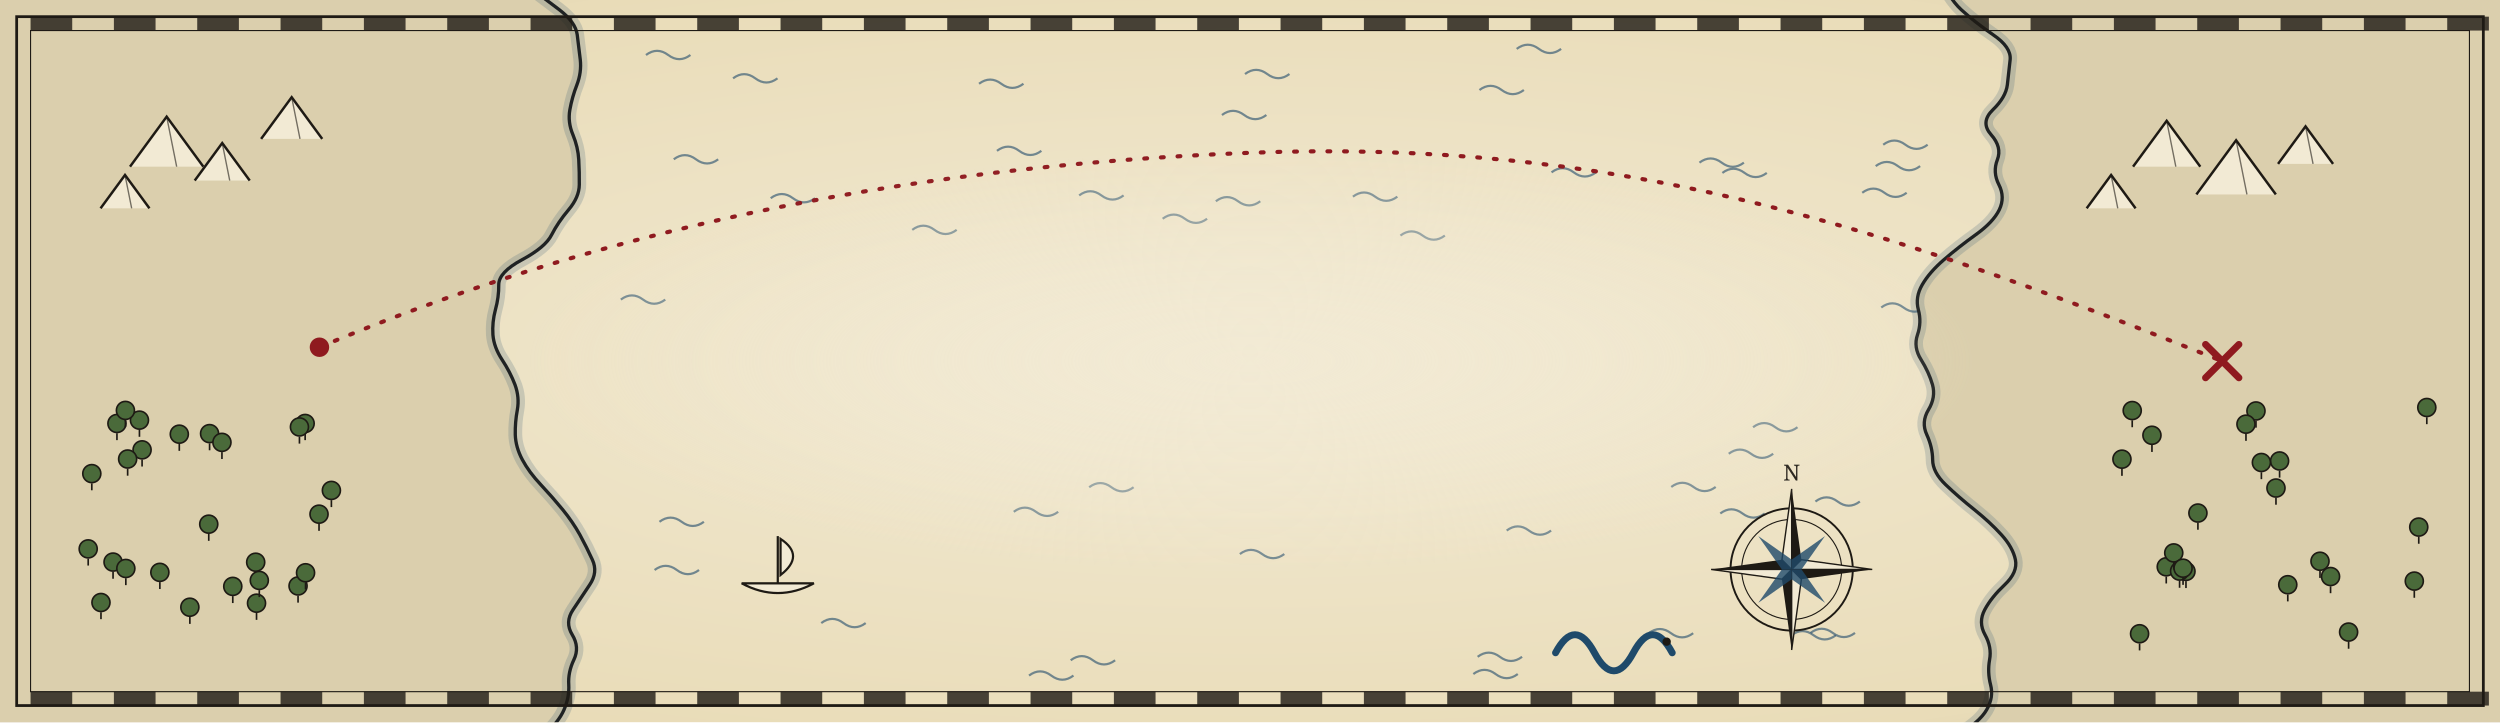
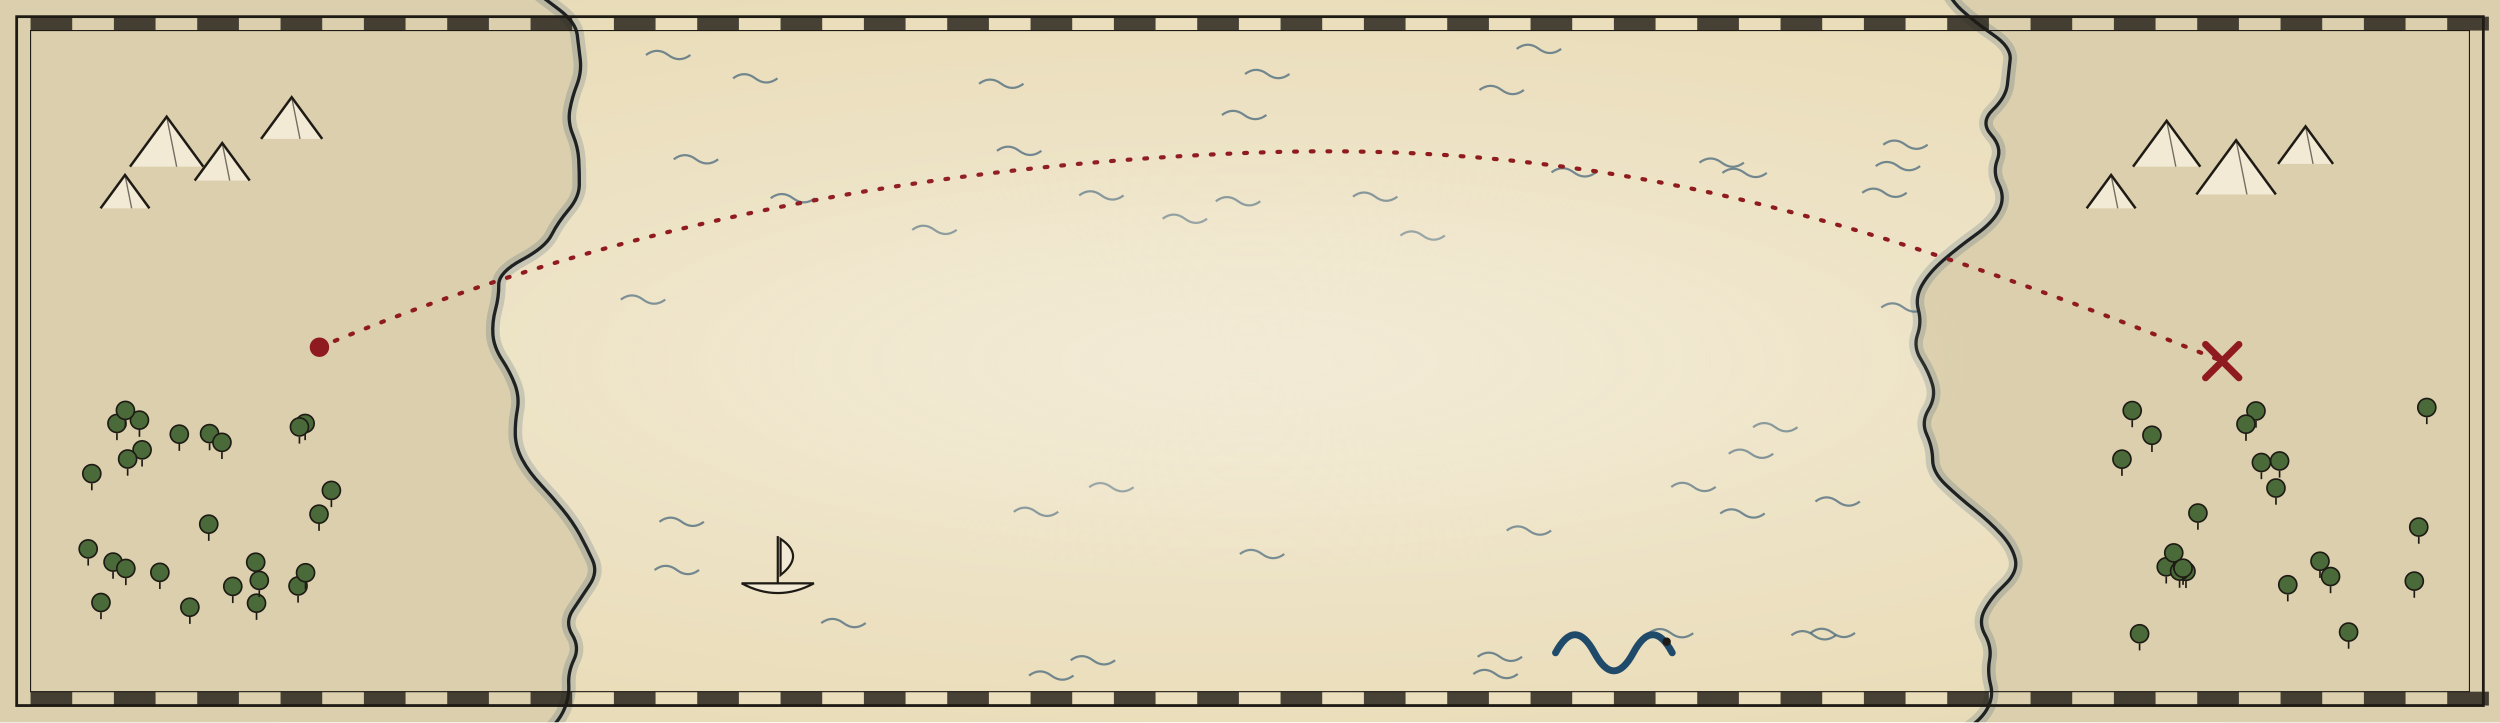
<svg xmlns="http://www.w3.org/2000/svg" viewBox="0 0 1800 520" preserveAspectRatio="xMidYMid slice">
  <defs>
    <radialGradient id="papel" cx="50%" cy="50%" r="75%">
      <stop offset="0" stop-color="#f2ead4" />
      <stop offset=".75" stop-color="#e9dcb8" />
      <stop offset="1" stop-color="#c6bb9c" />
    </radialGradient>
  </defs>
  <rect width="1800" height="520" fill="url(#papel)" />
  <path d="M 527.8 56.4 q 8 -6 16 0 t 16 0" fill="none" stroke="#1f4a6a" stroke-width="1.6" opacity=".6" />
  <path d="M 1117.1 124.1 q 8 -6 16 0 t 16 0" fill="none" stroke="#1f4a6a" stroke-width="1.6" opacity=".6" />
  <path d="M 1187.1 455.9 q 8 -6 16 0 t 16 0" fill="none" stroke="#1f4a6a" stroke-width="1.6" opacity=".6" />
  <path d="M 474.8 375.7 q 8 -6 16 0 t 16 0" fill="none" stroke="#1f4a6a" stroke-width="1.6" opacity=".6" />
  <path d="M 1238.6 369.7 q 8 -6 16 0 t 16 0" fill="none" stroke="#1f4a6a" stroke-width="1.6" opacity=".6" />
  <path d="M 1065.2 64.8 q 8 -6 16 0 t 16 0" fill="none" stroke="#1f4a6a" stroke-width="1.6" opacity=".6" />
  <path d="M 717.8 108.6 q 8 -6 16 0 t 16 0" fill="none" stroke="#1f4a6a" stroke-width="1.6" opacity=".6" />
  <path d="M 554.9 142.7 q 8 -6 16 0 t 16 0" fill="none" stroke="#1f4a6a" stroke-width="1.6" opacity=".6" />
  <path d="M 1063.9 472.9 q 8 -6 16 0 t 16 0" fill="none" stroke="#1f4a6a" stroke-width="1.6" opacity=".6" />
  <path d="M 1355.9 104.2 q 8 -6 16 0 t 16 0" fill="none" stroke="#1f4a6a" stroke-width="1.6" opacity=".6" />
  <path d="M 875.4 144.9 q 8 -6 16 0 t 16 0" fill="none" stroke="#1f4a6a" stroke-width="1.6" opacity=".6" />
  <path d="M 896.4 53.3 q 8 -6 16 0 t 16 0" fill="none" stroke="#1f4a6a" stroke-width="1.6" opacity=".6" />
  <path d="M 1303.6 455.7 q 8 -6 16 0 t 16 0" fill="none" stroke="#1f4a6a" stroke-width="1.6" opacity=".6" />
  <path d="M 591.3 448.6 q 8 -6 16 0 t 16 0" fill="none" stroke="#1f4a6a" stroke-width="1.6" opacity=".6" />
  <path d="M 770.9 475.4 q 8 -6 16 0 t 16 0" fill="none" stroke="#1f4a6a" stroke-width="1.6" opacity=".6" />
  <path d="M 471.3 410.4 q 8 -6 16 0 t 16 0" fill="none" stroke="#1f4a6a" stroke-width="1.6" opacity=".6" />
  <path d="M 1084.8 382 q 8 -6 16 0 t 16 0" fill="none" stroke="#1f4a6a" stroke-width="1.6" opacity=".6" />
  <path d="M 1307.1 361.1 q 8 -6 16 0 t 16 0" fill="none" stroke="#1f4a6a" stroke-width="1.6" opacity=".6" />
  <path d="M 974.1 141.6 q 8 -6 16 0 t 16 0" fill="none" stroke="#1f4a6a" stroke-width="1.6" opacity=".6" />
  <path d="M 729.9 368.5 q 8 -6 16 0 t 16 0" fill="none" stroke="#1f4a6a" stroke-width="1.6" opacity=".6" />
  <path d="M 704.9 60.3 q 8 -6 16 0 t 16 0" fill="none" stroke="#1f4a6a" stroke-width="1.6" opacity=".6" />
  <path d="M 784.2 350.8 q 8 -6 16 0 t 16 0" fill="none" stroke="#1f4a6a" stroke-width="1.6" opacity=".6" />
  <path d="M 1289.8 457.4 q 8 -6 16 0 t 16 0" fill="none" stroke="#1f4a6a" stroke-width="1.6" opacity=".6" />
  <path d="M 1340.8 138.8 q 8 -6 16 0 t 16 0" fill="none" stroke="#1f4a6a" stroke-width="1.6" opacity=".6" />
  <path d="M 1350.5 119.6 q 8 -6 16 0 t 16 0" fill="none" stroke="#1f4a6a" stroke-width="1.6" opacity=".6" />
  <path d="M 447 215.7 q 8 -6 16 0 t 16 0" fill="none" stroke="#1f4a6a" stroke-width="1.6" opacity=".6" />
  <path d="M 1354.5 221.4 q 8 -6 16 0 t 16 0" fill="none" stroke="#1f4a6a" stroke-width="1.6" opacity=".6" />
  <path d="M 485.1 114.7 q 8 -6 16 0 t 16 0" fill="none" stroke="#1f4a6a" stroke-width="1.6" opacity=".6" />
  <path d="M 1240.1 124.5 q 8 -6 16 0 t 16 0" fill="none" stroke="#1f4a6a" stroke-width="1.6" opacity=".6" />
  <path d="M 1262.2 307.6 q 8 -6 16 0 t 16 0" fill="none" stroke="#1f4a6a" stroke-width="1.6" opacity=".6" />
  <path d="M 1092 35.2 q 8 -6 16 0 t 16 0" fill="none" stroke="#1f4a6a" stroke-width="1.6" opacity=".6" />
  <path d="M 777 140.7 q 8 -6 16 0 t 16 0" fill="none" stroke="#1f4a6a" stroke-width="1.6" opacity=".6" />
  <path d="M 1060.8 485.3 q 8 -6 16 0 t 16 0" fill="none" stroke="#1f4a6a" stroke-width="1.6" opacity=".6" />
  <path d="M 837.1 157.5 q 8 -6 16 0 t 16 0" fill="none" stroke="#1f4a6a" stroke-width="1.6" opacity=".6" />
  <path d="M 892.7 398.9 q 8 -6 16 0 t 16 0" fill="none" stroke="#1f4a6a" stroke-width="1.6" opacity=".6" />
  <path d="M 1223.6 117.1 q 8 -6 16 0 t 16 0" fill="none" stroke="#1f4a6a" stroke-width="1.6" opacity=".6" />
  <path d="M 1244.7 326.7 q 8 -6 16 0 t 16 0" fill="none" stroke="#1f4a6a" stroke-width="1.6" opacity=".6" />
  <path d="M 740.9 486.4 q 8 -6 16 0 t 16 0" fill="none" stroke="#1f4a6a" stroke-width="1.6" opacity=".6" />
  <path d="M 879.8 82.8 q 8 -6 16 0 t 16 0" fill="none" stroke="#1f4a6a" stroke-width="1.6" opacity=".6" />
  <path d="M 465.1 39.6 q 8 -6 16 0 t 16 0" fill="none" stroke="#1f4a6a" stroke-width="1.6" opacity=".6" />
  <path d="M 1203.3 350.6 q 8 -6 16 0 t 16 0" fill="none" stroke="#1f4a6a" stroke-width="1.6" opacity=".6" />
  <path d="M 656.8 165.5 q 8 -6 16 0 t 16 0" fill="none" stroke="#1f4a6a" stroke-width="1.6" opacity=".6" />
  <path d="M 1008.3 169.6 q 8 -6 16 0 t 16 0" fill="none" stroke="#1f4a6a" stroke-width="1.6" opacity=".6" />
  <path d="M -20 -20 L 366.4 -20 Q 391 -2 402.7 7 Q 414.4 16 415.6 25 Q 416.8 34 417.8 43 Q 418.8 52 415.4 61 Q 411.9 70 410.3 79 Q 408.7 88 412.5 97 Q 416.2 106 416.7 115 Q 417.2 124 417.1 133 Q 417 142 409.4 151 Q 401.8 160 397.2 169 Q 392.7 178 375.9 187 Q 359.1 196 359.1 205 Q 359.2 214 356.7 223 Q 354.3 232 354.9 241 Q 355.6 250 361.5 259 Q 367.4 268 370.8 277 Q 374.1 286 372.5 295 Q 370.8 304 371 313 Q 371.3 322 376.1 331 Q 380.9 340 389.4 349 Q 397.8 358 405.2 367 Q 412.5 376 417.5 385 Q 422.4 394 426.5 403 Q 430.7 412 424.6 421 Q 418.6 430 412.6 439 Q 406.5 448 412 457 Q 417.5 466 413.2 475 Q 408.9 484 409.5 493 Q 410 502 406.1 511 Q 402.2 520 391.8 529 L -20 540 Z" fill="#dbcfad" stroke="#1e1a14" stroke-width="2.4" />
  <path d="M -20 -20 L 366.4 -20 Q 391 -2 402.7 7 Q 414.4 16 415.6 25 Q 416.8 34 417.8 43 Q 418.8 52 415.4 61 Q 411.9 70 410.3 79 Q 408.7 88 412.5 97 Q 416.2 106 416.7 115 Q 417.2 124 417.1 133 Q 417 142 409.4 151 Q 401.8 160 397.2 169 Q 392.7 178 375.9 187 Q 359.1 196 359.1 205 Q 359.2 214 356.7 223 Q 354.3 232 354.9 241 Q 355.6 250 361.5 259 Q 367.4 268 370.8 277 Q 374.1 286 372.5 295 Q 370.8 304 371 313 Q 371.3 322 376.1 331 Q 380.9 340 389.4 349 Q 397.8 358 405.2 367 Q 412.5 376 417.5 385 Q 422.4 394 426.5 403 Q 430.7 412 424.6 421 Q 418.6 430 412.6 439 Q 406.5 448 412 457 Q 417.5 466 413.2 475 Q 408.9 484 409.5 493 Q 410 502 406.1 511 Q 402.2 520 391.8 529 L -20 540 Z" fill="none" stroke="#1f4a6a" stroke-width="10" opacity=".18" />
  <path d="M 1820 -20 L 1395.3 -20 Q 1402.4 -2 1412.1 7 Q 1421.9 16 1435 25 Q 1448.2 34 1447.3 43 Q 1446.3 52 1445.3 61 Q 1444.2 70 1434.9 79 Q 1425.6 88 1433.6 97 Q 1441.6 106 1438.1 115 Q 1434.6 124 1439.2 133 Q 1443.8 142 1439.5 151 Q 1435.1 160 1422.5 169 Q 1410 178 1399.6 187 Q 1389.2 196 1384 205 Q 1378.8 214 1381.2 223 Q 1383.7 232 1380.6 241 Q 1377.5 250 1383.2 259 Q 1388.8 268 1391.4 277 Q 1393.9 286 1388.5 295 Q 1383.1 304 1387.3 313 Q 1391.4 322 1391.5 331 Q 1391.5 340 1400.9 349 Q 1410.3 358 1421.6 367 Q 1432.8 376 1441 385 Q 1449.2 394 1451.1 403 Q 1452.9 412 1443.4 421 Q 1433.8 430 1429 439 Q 1424.2 448 1429.2 457 Q 1434.2 466 1432.5 475 Q 1430.9 484 1433.2 493 Q 1435.6 502 1430.4 511 Q 1425.3 520 1409.7 529 L 1820 540 Z" fill="#dbcfad" stroke="#1e1a14" stroke-width="2.4" />
  <path d="M 1820 -20 L 1395.3 -20 Q 1402.4 -2 1412.1 7 Q 1421.9 16 1435 25 Q 1448.2 34 1447.3 43 Q 1446.3 52 1445.3 61 Q 1444.2 70 1434.9 79 Q 1425.6 88 1433.6 97 Q 1441.6 106 1438.1 115 Q 1434.6 124 1439.2 133 Q 1443.8 142 1439.5 151 Q 1435.1 160 1422.5 169 Q 1410 178 1399.6 187 Q 1389.2 196 1384 205 Q 1378.8 214 1381.2 223 Q 1383.7 232 1380.6 241 Q 1377.5 250 1383.2 259 Q 1388.8 268 1391.4 277 Q 1393.9 286 1388.5 295 Q 1383.1 304 1387.3 313 Q 1391.4 322 1391.5 331 Q 1391.5 340 1400.9 349 Q 1410.3 358 1421.6 367 Q 1432.8 376 1441 385 Q 1449.2 394 1451.1 403 Q 1452.9 412 1443.4 421 Q 1433.8 430 1429 439 Q 1424.2 448 1429.2 457 Q 1434.2 466 1432.5 475 Q 1430.9 484 1433.2 493 Q 1435.6 502 1430.4 511 Q 1425.3 520 1409.7 529 L 1820 540 Z" fill="none" stroke="#1f4a6a" stroke-width="10" opacity=".18" />
  <path d="M 93.6 120 L 120 84 L 146.4 120" fill="#f2ead4" stroke="#1e1a14" stroke-width="1.8" />
  <path d="M 120 84 L 127.2 120" stroke="#1e1a14" stroke-width="1" opacity=".6" />
  <path d="M 140.2 130 L 160 103 L 179.8 130" fill="#f2ead4" stroke="#1e1a14" stroke-width="1.8" />
  <path d="M 160 103 L 165.4 130" stroke="#1e1a14" stroke-width="1" opacity=".6" />
  <path d="M 72.4 150 L 90 126 L 107.6 150" fill="#f2ead4" stroke="#1e1a14" stroke-width="1.8" />
  <path d="M 90 126 L 94.8 150" stroke="#1e1a14" stroke-width="1" opacity=".6" />
  <path d="M 188 100 L 210 70 L 232 100" fill="#f2ead4" stroke="#1e1a14" stroke-width="1.8" />
  <path d="M 210 70 L 216 100" stroke="#1e1a14" stroke-width="1" opacity=".6" />
  <path d="M 1535.8 120 L 1560 87 L 1584.2 120" fill="#f2ead4" stroke="#1e1a14" stroke-width="1.8" />
  <path d="M 1560 87 L 1566.6 120" stroke="#1e1a14" stroke-width="1" opacity=".6" />
  <path d="M 1581.4 140 L 1610 101 L 1638.6 140" fill="#f2ead4" stroke="#1e1a14" stroke-width="1.8" />
  <path d="M 1610 101 L 1617.8 140" stroke="#1e1a14" stroke-width="1" opacity=".6" />
  <path d="M 1640.2 118 L 1660 91 L 1679.8 118" fill="#f2ead4" stroke="#1e1a14" stroke-width="1.8" />
  <path d="M 1660 91 L 1665.4 118" stroke="#1e1a14" stroke-width="1" opacity=".6" />
  <path d="M 1502.4 150 L 1520 126 L 1537.6 150" fill="#f2ead4" stroke="#1e1a14" stroke-width="1.8" />
  <path d="M 1520 126 L 1524.8 150" stroke="#1e1a14" stroke-width="1" opacity=".6" />
  <circle cx="100.4" cy="302.5" r="6.5" fill="#4a6a3a" stroke="#1e1a14" stroke-width="1.2" />
  <line x1="100.4" y1="309.5" x2="100.4" y2="314.5" stroke="#1e1a14" stroke-width="1.2" />
  <circle cx="84.2" cy="304.9" r="6.5" fill="#4a6a3a" stroke="#1e1a14" stroke-width="1.2" />
  <line x1="84.2" y1="311.9" x2="84.2" y2="316.9" stroke="#1e1a14" stroke-width="1.2" />
  <circle cx="150.9" cy="312.2" r="6.5" fill="#4a6a3a" stroke="#1e1a14" stroke-width="1.2" />
  <line x1="150.9" y1="319.2" x2="150.9" y2="324.2" stroke="#1e1a14" stroke-width="1.2" />
  <circle cx="90.3" cy="295.5" r="6.5" fill="#4a6a3a" stroke="#1e1a14" stroke-width="1.2" />
  <line x1="90.3" y1="302.5" x2="90.3" y2="307.5" stroke="#1e1a14" stroke-width="1.2" />
  <circle cx="159.8" cy="318.5" r="6.5" fill="#4a6a3a" stroke="#1e1a14" stroke-width="1.2" />
  <line x1="159.8" y1="325.5" x2="159.8" y2="330.5" stroke="#1e1a14" stroke-width="1.2" />
  <circle cx="66.1" cy="341" r="6.5" fill="#4a6a3a" stroke="#1e1a14" stroke-width="1.2" />
  <line x1="66.1" y1="348" x2="66.1" y2="353" stroke="#1e1a14" stroke-width="1.2" />
  <circle cx="214.6" cy="421.9" r="6.5" fill="#4a6a3a" stroke="#1e1a14" stroke-width="1.2" />
  <line x1="214.6" y1="428.9" x2="214.6" y2="433.9" stroke="#1e1a14" stroke-width="1.2" />
  <circle cx="136.7" cy="437.2" r="6.5" fill="#4a6a3a" stroke="#1e1a14" stroke-width="1.2" />
  <line x1="136.7" y1="444.2" x2="136.7" y2="449.2" stroke="#1e1a14" stroke-width="1.2" />
  <circle cx="219.7" cy="304.9" r="6.5" fill="#4a6a3a" stroke="#1e1a14" stroke-width="1.2" />
  <line x1="219.7" y1="311.9" x2="219.7" y2="316.9" stroke="#1e1a14" stroke-width="1.2" />
  <circle cx="129.1" cy="312.6" r="6.5" fill="#4a6a3a" stroke="#1e1a14" stroke-width="1.2" />
  <line x1="129.1" y1="319.6" x2="129.1" y2="324.6" stroke="#1e1a14" stroke-width="1.2" />
  <circle cx="81.4" cy="404.7" r="6.5" fill="#4a6a3a" stroke="#1e1a14" stroke-width="1.2" />
  <line x1="81.4" y1="411.7" x2="81.4" y2="416.7" stroke="#1e1a14" stroke-width="1.2" />
  <circle cx="220" cy="412.4" r="6.5" fill="#4a6a3a" stroke="#1e1a14" stroke-width="1.2" />
  <line x1="220" y1="419.4" x2="220" y2="424.4" stroke="#1e1a14" stroke-width="1.2" />
  <circle cx="229.7" cy="370.2" r="6.5" fill="#4a6a3a" stroke="#1e1a14" stroke-width="1.2" />
  <line x1="229.7" y1="377.2" x2="229.7" y2="382.2" stroke="#1e1a14" stroke-width="1.2" />
  <circle cx="63.5" cy="395.2" r="6.5" fill="#4a6a3a" stroke="#1e1a14" stroke-width="1.2" />
  <line x1="63.5" y1="402.2" x2="63.5" y2="407.2" stroke="#1e1a14" stroke-width="1.2" />
  <circle cx="215.6" cy="307.4" r="6.5" fill="#4a6a3a" stroke="#1e1a14" stroke-width="1.2" />
  <line x1="215.6" y1="314.4" x2="215.6" y2="319.4" stroke="#1e1a14" stroke-width="1.2" />
  <circle cx="167.6" cy="422.2" r="6.5" fill="#4a6a3a" stroke="#1e1a14" stroke-width="1.2" />
  <line x1="167.6" y1="429.2" x2="167.6" y2="434.2" stroke="#1e1a14" stroke-width="1.2" />
  <circle cx="184.7" cy="434.3" r="6.5" fill="#4a6a3a" stroke="#1e1a14" stroke-width="1.2" />
  <line x1="184.7" y1="441.3" x2="184.7" y2="446.3" stroke="#1e1a14" stroke-width="1.2" />
  <circle cx="102.3" cy="323.9" r="6.5" fill="#4a6a3a" stroke="#1e1a14" stroke-width="1.2" />
  <line x1="102.3" y1="330.9" x2="102.3" y2="335.9" stroke="#1e1a14" stroke-width="1.2" />
  <circle cx="90.6" cy="409.3" r="6.5" fill="#4a6a3a" stroke="#1e1a14" stroke-width="1.2" />
  <line x1="90.6" y1="416.3" x2="90.6" y2="421.3" stroke="#1e1a14" stroke-width="1.2" />
  <circle cx="184.1" cy="404.8" r="6.5" fill="#4a6a3a" stroke="#1e1a14" stroke-width="1.2" />
  <line x1="184.1" y1="411.8" x2="184.1" y2="416.8" stroke="#1e1a14" stroke-width="1.2" />
  <circle cx="72.7" cy="433.8" r="6.5" fill="#4a6a3a" stroke="#1e1a14" stroke-width="1.2" />
  <line x1="72.7" y1="440.8" x2="72.7" y2="445.8" stroke="#1e1a14" stroke-width="1.2" />
  <circle cx="91.9" cy="330.5" r="6.5" fill="#4a6a3a" stroke="#1e1a14" stroke-width="1.2" />
  <line x1="91.9" y1="337.5" x2="91.9" y2="342.5" stroke="#1e1a14" stroke-width="1.2" />
  <circle cx="238.6" cy="353.1" r="6.5" fill="#4a6a3a" stroke="#1e1a14" stroke-width="1.2" />
  <line x1="238.6" y1="360.1" x2="238.6" y2="365.1" stroke="#1e1a14" stroke-width="1.2" />
  <circle cx="186.7" cy="417.9" r="6.5" fill="#4a6a3a" stroke="#1e1a14" stroke-width="1.2" />
  <line x1="186.7" y1="424.9" x2="186.7" y2="429.9" stroke="#1e1a14" stroke-width="1.2" />
  <circle cx="150.3" cy="377.4" r="6.5" fill="#4a6a3a" stroke="#1e1a14" stroke-width="1.2" />
  <line x1="150.3" y1="384.4" x2="150.3" y2="389.4" stroke="#1e1a14" stroke-width="1.2" />
  <circle cx="115.1" cy="412.1" r="6.5" fill="#4a6a3a" stroke="#1e1a14" stroke-width="1.2" />
  <line x1="115.1" y1="419.1" x2="115.1" y2="424.1" stroke="#1e1a14" stroke-width="1.2" />
  <circle cx="1582.5" cy="369.4" r="6.5" fill="#4a6a3a" stroke="#1e1a14" stroke-width="1.2" />
  <line x1="1582.5" y1="376.4" x2="1582.5" y2="381.4" stroke="#1e1a14" stroke-width="1.2" />
  <circle cx="1549.4" cy="313.4" r="6.5" fill="#4a6a3a" stroke="#1e1a14" stroke-width="1.2" />
  <line x1="1549.4" y1="320.4" x2="1549.4" y2="325.4" stroke="#1e1a14" stroke-width="1.2" />
  <circle cx="1738.3" cy="418.4" r="6.5" fill="#4a6a3a" stroke="#1e1a14" stroke-width="1.2" />
  <line x1="1738.3" y1="425.4" x2="1738.3" y2="430.4" stroke="#1e1a14" stroke-width="1.2" />
  <circle cx="1527.8" cy="330.6" r="6.5" fill="#4a6a3a" stroke="#1e1a14" stroke-width="1.2" />
  <line x1="1527.8" y1="337.6" x2="1527.8" y2="342.6" stroke="#1e1a14" stroke-width="1.2" />
  <circle cx="1573.9" cy="411.4" r="6.5" fill="#4a6a3a" stroke="#1e1a14" stroke-width="1.2" />
  <line x1="1573.9" y1="418.4" x2="1573.9" y2="423.4" stroke="#1e1a14" stroke-width="1.2" />
  <circle cx="1747.3" cy="293.4" r="6.5" fill="#4a6a3a" stroke="#1e1a14" stroke-width="1.2" />
  <line x1="1747.3" y1="300.4" x2="1747.3" y2="305.4" stroke="#1e1a14" stroke-width="1.2" />
  <circle cx="1647.2" cy="421" r="6.5" fill="#4a6a3a" stroke="#1e1a14" stroke-width="1.2" />
  <line x1="1647.2" y1="428" x2="1647.2" y2="433" stroke="#1e1a14" stroke-width="1.2" />
  <circle cx="1641.3" cy="331.9" r="6.5" fill="#4a6a3a" stroke="#1e1a14" stroke-width="1.2" />
  <line x1="1641.3" y1="338.9" x2="1641.3" y2="343.9" stroke="#1e1a14" stroke-width="1.2" />
  <circle cx="1691" cy="455.1" r="6.5" fill="#4a6a3a" stroke="#1e1a14" stroke-width="1.2" />
  <line x1="1691" y1="462.1" x2="1691" y2="467.1" stroke="#1e1a14" stroke-width="1.2" />
  <circle cx="1624.3" cy="295.9" r="6.5" fill="#4a6a3a" stroke="#1e1a14" stroke-width="1.2" />
  <line x1="1624.3" y1="302.9" x2="1624.3" y2="307.9" stroke="#1e1a14" stroke-width="1.2" />
  <circle cx="1559.7" cy="408.1" r="6.5" fill="#4a6a3a" stroke="#1e1a14" stroke-width="1.2" />
  <line x1="1559.7" y1="415.1" x2="1559.7" y2="420.1" stroke="#1e1a14" stroke-width="1.2" />
  <circle cx="1741.5" cy="379.5" r="6.5" fill="#4a6a3a" stroke="#1e1a14" stroke-width="1.2" />
  <line x1="1741.5" y1="386.5" x2="1741.5" y2="391.5" stroke="#1e1a14" stroke-width="1.2" />
  <circle cx="1540.5" cy="456.3" r="6.5" fill="#4a6a3a" stroke="#1e1a14" stroke-width="1.2" />
  <line x1="1540.5" y1="463.3" x2="1540.5" y2="468.3" stroke="#1e1a14" stroke-width="1.2" />
  <circle cx="1569.3" cy="411.2" r="6.5" fill="#4a6a3a" stroke="#1e1a14" stroke-width="1.2" />
  <line x1="1569.3" y1="418.2" x2="1569.3" y2="423.2" stroke="#1e1a14" stroke-width="1.2" />
  <circle cx="1617.1" cy="305.4" r="6.5" fill="#4a6a3a" stroke="#1e1a14" stroke-width="1.2" />
  <line x1="1617.1" y1="312.4" x2="1617.1" y2="317.4" stroke="#1e1a14" stroke-width="1.2" />
  <circle cx="1670.4" cy="404.1" r="6.5" fill="#4a6a3a" stroke="#1e1a14" stroke-width="1.2" />
  <line x1="1670.4" y1="411.1" x2="1670.4" y2="416.1" stroke="#1e1a14" stroke-width="1.2" />
  <circle cx="1628.2" cy="333" r="6.5" fill="#4a6a3a" stroke="#1e1a14" stroke-width="1.2" />
  <line x1="1628.2" y1="340" x2="1628.2" y2="345" stroke="#1e1a14" stroke-width="1.2" />
  <circle cx="1678" cy="415.1" r="6.5" fill="#4a6a3a" stroke="#1e1a14" stroke-width="1.2" />
  <line x1="1678" y1="422.1" x2="1678" y2="427.1" stroke="#1e1a14" stroke-width="1.2" />
  <circle cx="1565.1" cy="398.1" r="6.5" fill="#4a6a3a" stroke="#1e1a14" stroke-width="1.2" />
  <line x1="1565.1" y1="405.1" x2="1565.1" y2="410.1" stroke="#1e1a14" stroke-width="1.2" />
  <circle cx="1638.7" cy="351.4" r="6.5" fill="#4a6a3a" stroke="#1e1a14" stroke-width="1.2" />
  <line x1="1638.7" y1="358.4" x2="1638.7" y2="363.4" stroke="#1e1a14" stroke-width="1.2" />
  <circle cx="1535.2" cy="295.6" r="6.5" fill="#4a6a3a" stroke="#1e1a14" stroke-width="1.2" />
  <line x1="1535.2" y1="302.6" x2="1535.2" y2="307.6" stroke="#1e1a14" stroke-width="1.2" />
  <circle cx="1571.8" cy="409.1" r="6.5" fill="#4a6a3a" stroke="#1e1a14" stroke-width="1.2" />
  <line x1="1571.8" y1="416.1" x2="1571.8" y2="421.1" stroke="#1e1a14" stroke-width="1.2" />
  <path d="M 230 250 C 420 170, 640 120, 900 110 S 1350 160, 1600 260" fill="none" stroke="#8f1a1f" stroke-width="3" stroke-dasharray="2 10" stroke-linecap="round" />
  <circle cx="230" cy="250" r="7" fill="#8f1a1f" />
  <g stroke="#8f1a1f" stroke-width="5" stroke-linecap="round">
    <line x1="1588" y1="248" x2="1612" y2="272" />
    <line x1="1612" y1="248" x2="1588" y2="272" />
  </g>
-   <g transform="translate(1290 410)">
-     <circle r="44" fill="none" stroke="#1e1a14" stroke-width="1.4" />
-     <circle r="36" fill="none" stroke="#1e1a14" stroke-width=".8" />
-     <path d="M 0 -58 L 7 -7 L 0 0 Z" transform="rotate(0)" fill="#1e1a14" />
-     <path d="M 0 -58 L -7 -7 L 0 0 Z" transform="rotate(0)" fill="#f2ead4" stroke="#1e1a14" stroke-width="1" />
-     <path d="M 0 -58 L 7 -7 L 0 0 Z" transform="rotate(90)" fill="#1e1a14" />
-     <path d="M 0 -58 L -7 -7 L 0 0 Z" transform="rotate(90)" fill="#f2ead4" stroke="#1e1a14" stroke-width="1" />
-     <path d="M 0 -58 L 7 -7 L 0 0 Z" transform="rotate(180)" fill="#1e1a14" />
-     <path d="M 0 -58 L -7 -7 L 0 0 Z" transform="rotate(180)" fill="#f2ead4" stroke="#1e1a14" stroke-width="1" />
-     <path d="M 0 -58 L 7 -7 L 0 0 Z" transform="rotate(270)" fill="#1e1a14" />
-     <path d="M 0 -58 L -7 -7 L 0 0 Z" transform="rotate(270)" fill="#f2ead4" stroke="#1e1a14" stroke-width="1" />
-     <path d="M 0 -34 L 5 -5 L 0 0 L -5 -5 Z" transform="rotate(45)" fill="#1f4a6a" opacity=".8" />
-     <path d="M 0 -34 L 5 -5 L 0 0 L -5 -5 Z" transform="rotate(135)" fill="#1f4a6a" opacity=".8" />
-     <path d="M 0 -34 L 5 -5 L 0 0 L -5 -5 Z" transform="rotate(225)" fill="#1f4a6a" opacity=".8" />
-     <path d="M 0 -34 L 5 -5 L 0 0 L -5 -5 Z" transform="rotate(315)" fill="#1f4a6a" opacity=".8" />
-     <text y="-64" font-family="Georgia, serif" font-size="16" text-anchor="middle" fill="#1e1a14">N</text>
-   </g>
  <g transform="translate(560 420)" stroke="#1e1a14" stroke-width="1.6" fill="#f2ead4">
    <path d="M -26 0 Q 0 14 26 0 Z" />
    <line x1="0" y1="0" x2="0" y2="-34" />
    <path d="M 2 -32 Q 20 -20 2 -6 Z" />
  </g>
  <path d="M 1120 470 q 14 -26 28 0 q 14 26 28 0 q 14 -26 28 0" fill="none" stroke="#1f4a6a" stroke-width="5" stroke-linecap="round" />
  <circle cx="1200" cy="462" r="3" fill="#1e1a14" />
  <rect x="12" y="12" width="1776" height="496" fill="none" stroke="#1e1a14" stroke-width="2" />
  <rect x="22" y="22" width="1756" height="476" fill="none" stroke="#1e1a14" stroke-width=".8" />
  <rect x="22" y="12" width="30" height="10" fill="#1e1a14" opacity=".8" />
  <rect x="22" y="498" width="30" height="10" fill="#1e1a14" opacity=".8" />
  <rect x="82" y="12" width="30" height="10" fill="#1e1a14" opacity=".8" />
  <rect x="82" y="498" width="30" height="10" fill="#1e1a14" opacity=".8" />
  <rect x="142" y="12" width="30" height="10" fill="#1e1a14" opacity=".8" />
  <rect x="142" y="498" width="30" height="10" fill="#1e1a14" opacity=".8" />
  <rect x="202" y="12" width="30" height="10" fill="#1e1a14" opacity=".8" />
  <rect x="202" y="498" width="30" height="10" fill="#1e1a14" opacity=".8" />
  <rect x="262" y="12" width="30" height="10" fill="#1e1a14" opacity=".8" />
  <rect x="262" y="498" width="30" height="10" fill="#1e1a14" opacity=".8" />
  <rect x="322" y="12" width="30" height="10" fill="#1e1a14" opacity=".8" />
  <rect x="322" y="498" width="30" height="10" fill="#1e1a14" opacity=".8" />
  <rect x="382" y="12" width="30" height="10" fill="#1e1a14" opacity=".8" />
  <rect x="382" y="498" width="30" height="10" fill="#1e1a14" opacity=".8" />
  <rect x="442" y="12" width="30" height="10" fill="#1e1a14" opacity=".8" />
  <rect x="442" y="498" width="30" height="10" fill="#1e1a14" opacity=".8" />
  <rect x="502" y="12" width="30" height="10" fill="#1e1a14" opacity=".8" />
  <rect x="502" y="498" width="30" height="10" fill="#1e1a14" opacity=".8" />
  <rect x="562" y="12" width="30" height="10" fill="#1e1a14" opacity=".8" />
  <rect x="562" y="498" width="30" height="10" fill="#1e1a14" opacity=".8" />
  <rect x="622" y="12" width="30" height="10" fill="#1e1a14" opacity=".8" />
  <rect x="622" y="498" width="30" height="10" fill="#1e1a14" opacity=".8" />
  <rect x="682" y="12" width="30" height="10" fill="#1e1a14" opacity=".8" />
  <rect x="682" y="498" width="30" height="10" fill="#1e1a14" opacity=".8" />
  <rect x="742" y="12" width="30" height="10" fill="#1e1a14" opacity=".8" />
  <rect x="742" y="498" width="30" height="10" fill="#1e1a14" opacity=".8" />
  <rect x="802" y="12" width="30" height="10" fill="#1e1a14" opacity=".8" />
  <rect x="802" y="498" width="30" height="10" fill="#1e1a14" opacity=".8" />
  <rect x="862" y="12" width="30" height="10" fill="#1e1a14" opacity=".8" />
  <rect x="862" y="498" width="30" height="10" fill="#1e1a14" opacity=".8" />
  <rect x="922" y="12" width="30" height="10" fill="#1e1a14" opacity=".8" />
  <rect x="922" y="498" width="30" height="10" fill="#1e1a14" opacity=".8" />
  <rect x="982" y="12" width="30" height="10" fill="#1e1a14" opacity=".8" />
  <rect x="982" y="498" width="30" height="10" fill="#1e1a14" opacity=".8" />
  <rect x="1042" y="12" width="30" height="10" fill="#1e1a14" opacity=".8" />
  <rect x="1042" y="498" width="30" height="10" fill="#1e1a14" opacity=".8" />
  <rect x="1102" y="12" width="30" height="10" fill="#1e1a14" opacity=".8" />
  <rect x="1102" y="498" width="30" height="10" fill="#1e1a14" opacity=".8" />
  <rect x="1162" y="12" width="30" height="10" fill="#1e1a14" opacity=".8" />
  <rect x="1162" y="498" width="30" height="10" fill="#1e1a14" opacity=".8" />
  <rect x="1222" y="12" width="30" height="10" fill="#1e1a14" opacity=".8" />
  <rect x="1222" y="498" width="30" height="10" fill="#1e1a14" opacity=".8" />
  <rect x="1282" y="12" width="30" height="10" fill="#1e1a14" opacity=".8" />
  <rect x="1282" y="498" width="30" height="10" fill="#1e1a14" opacity=".8" />
  <rect x="1342" y="12" width="30" height="10" fill="#1e1a14" opacity=".8" />
  <rect x="1342" y="498" width="30" height="10" fill="#1e1a14" opacity=".8" />
  <rect x="1402" y="12" width="30" height="10" fill="#1e1a14" opacity=".8" />
  <rect x="1402" y="498" width="30" height="10" fill="#1e1a14" opacity=".8" />
  <rect x="1462" y="12" width="30" height="10" fill="#1e1a14" opacity=".8" />
  <rect x="1462" y="498" width="30" height="10" fill="#1e1a14" opacity=".8" />
  <rect x="1522" y="12" width="30" height="10" fill="#1e1a14" opacity=".8" />
  <rect x="1522" y="498" width="30" height="10" fill="#1e1a14" opacity=".8" />
  <rect x="1582" y="12" width="30" height="10" fill="#1e1a14" opacity=".8" />
  <rect x="1582" y="498" width="30" height="10" fill="#1e1a14" opacity=".8" />
  <rect x="1642" y="12" width="30" height="10" fill="#1e1a14" opacity=".8" />
  <rect x="1642" y="498" width="30" height="10" fill="#1e1a14" opacity=".8" />
  <rect x="1702" y="12" width="30" height="10" fill="#1e1a14" opacity=".8" />
  <rect x="1702" y="498" width="30" height="10" fill="#1e1a14" opacity=".8" />
  <rect x="1762" y="12" width="30" height="10" fill="#1e1a14" opacity=".8" />
  <rect x="1762" y="498" width="30" height="10" fill="#1e1a14" opacity=".8" />
  <defs>
    <radialGradient id="veu">
      <stop offset="0" stop-color="#f2ead4" stop-opacity=".85" />
      <stop offset="1" stop-color="#f2ead4" stop-opacity="0" />
    </radialGradient>
  </defs>
  <ellipse cx="900" cy="260" rx="520" ry="150" fill="url(#veu)" />
</svg>
